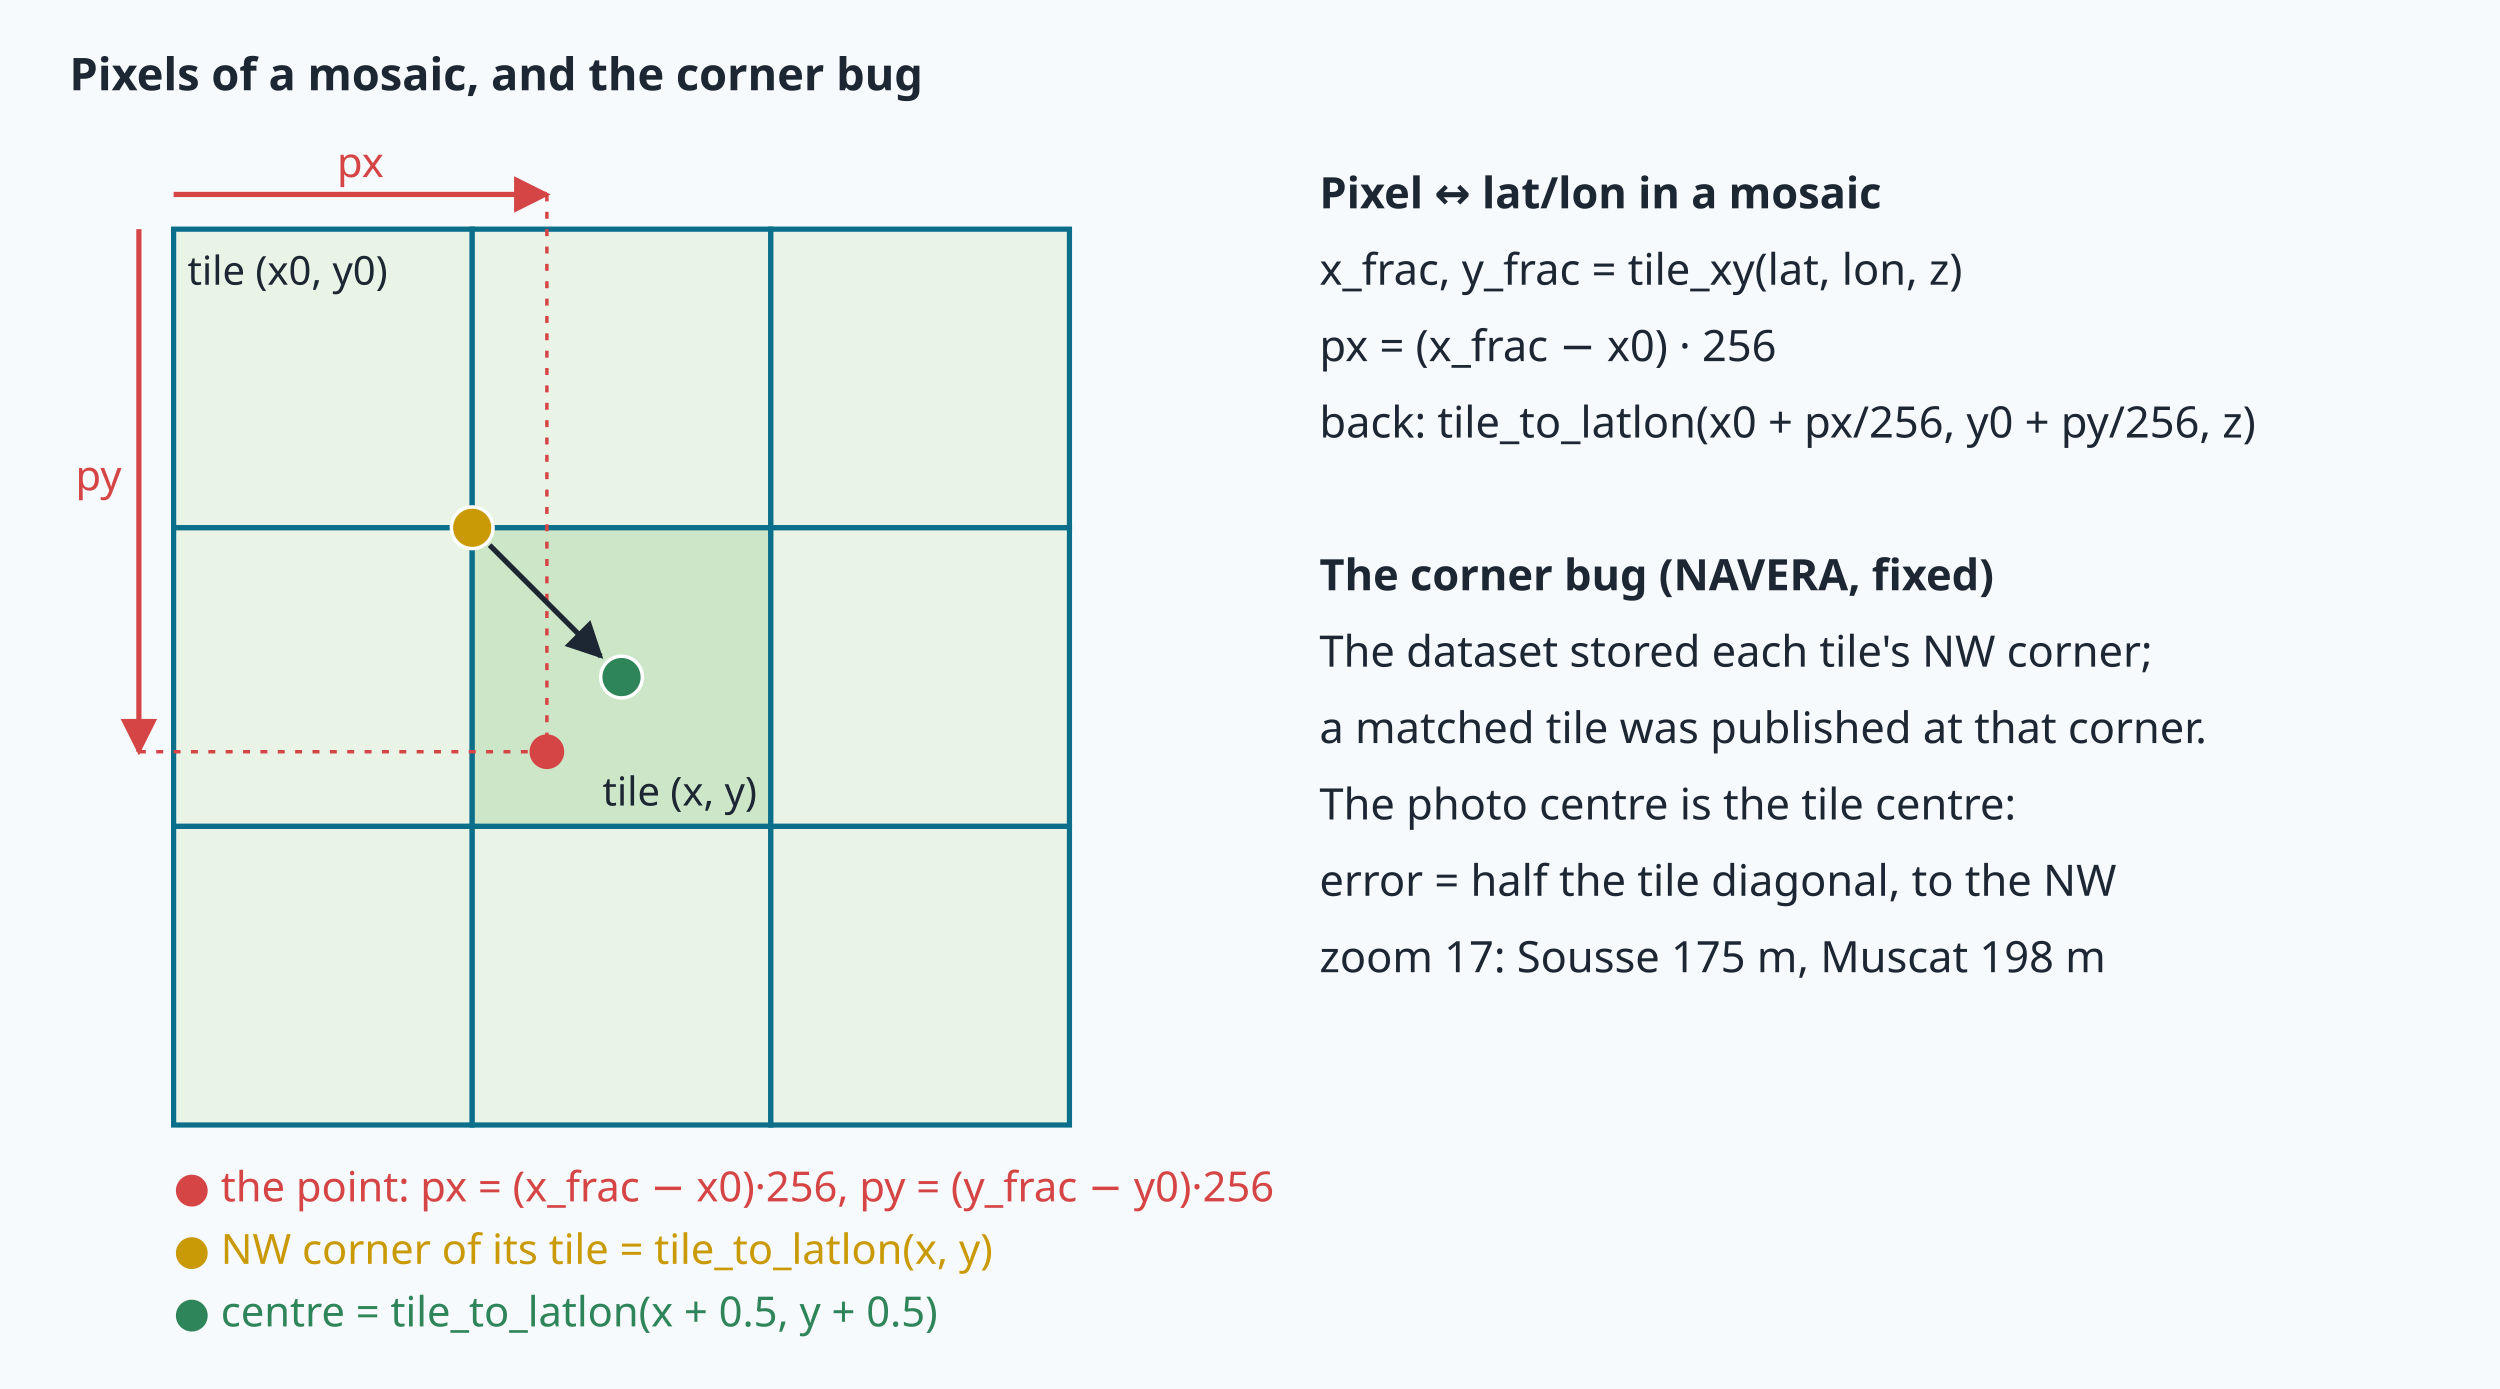
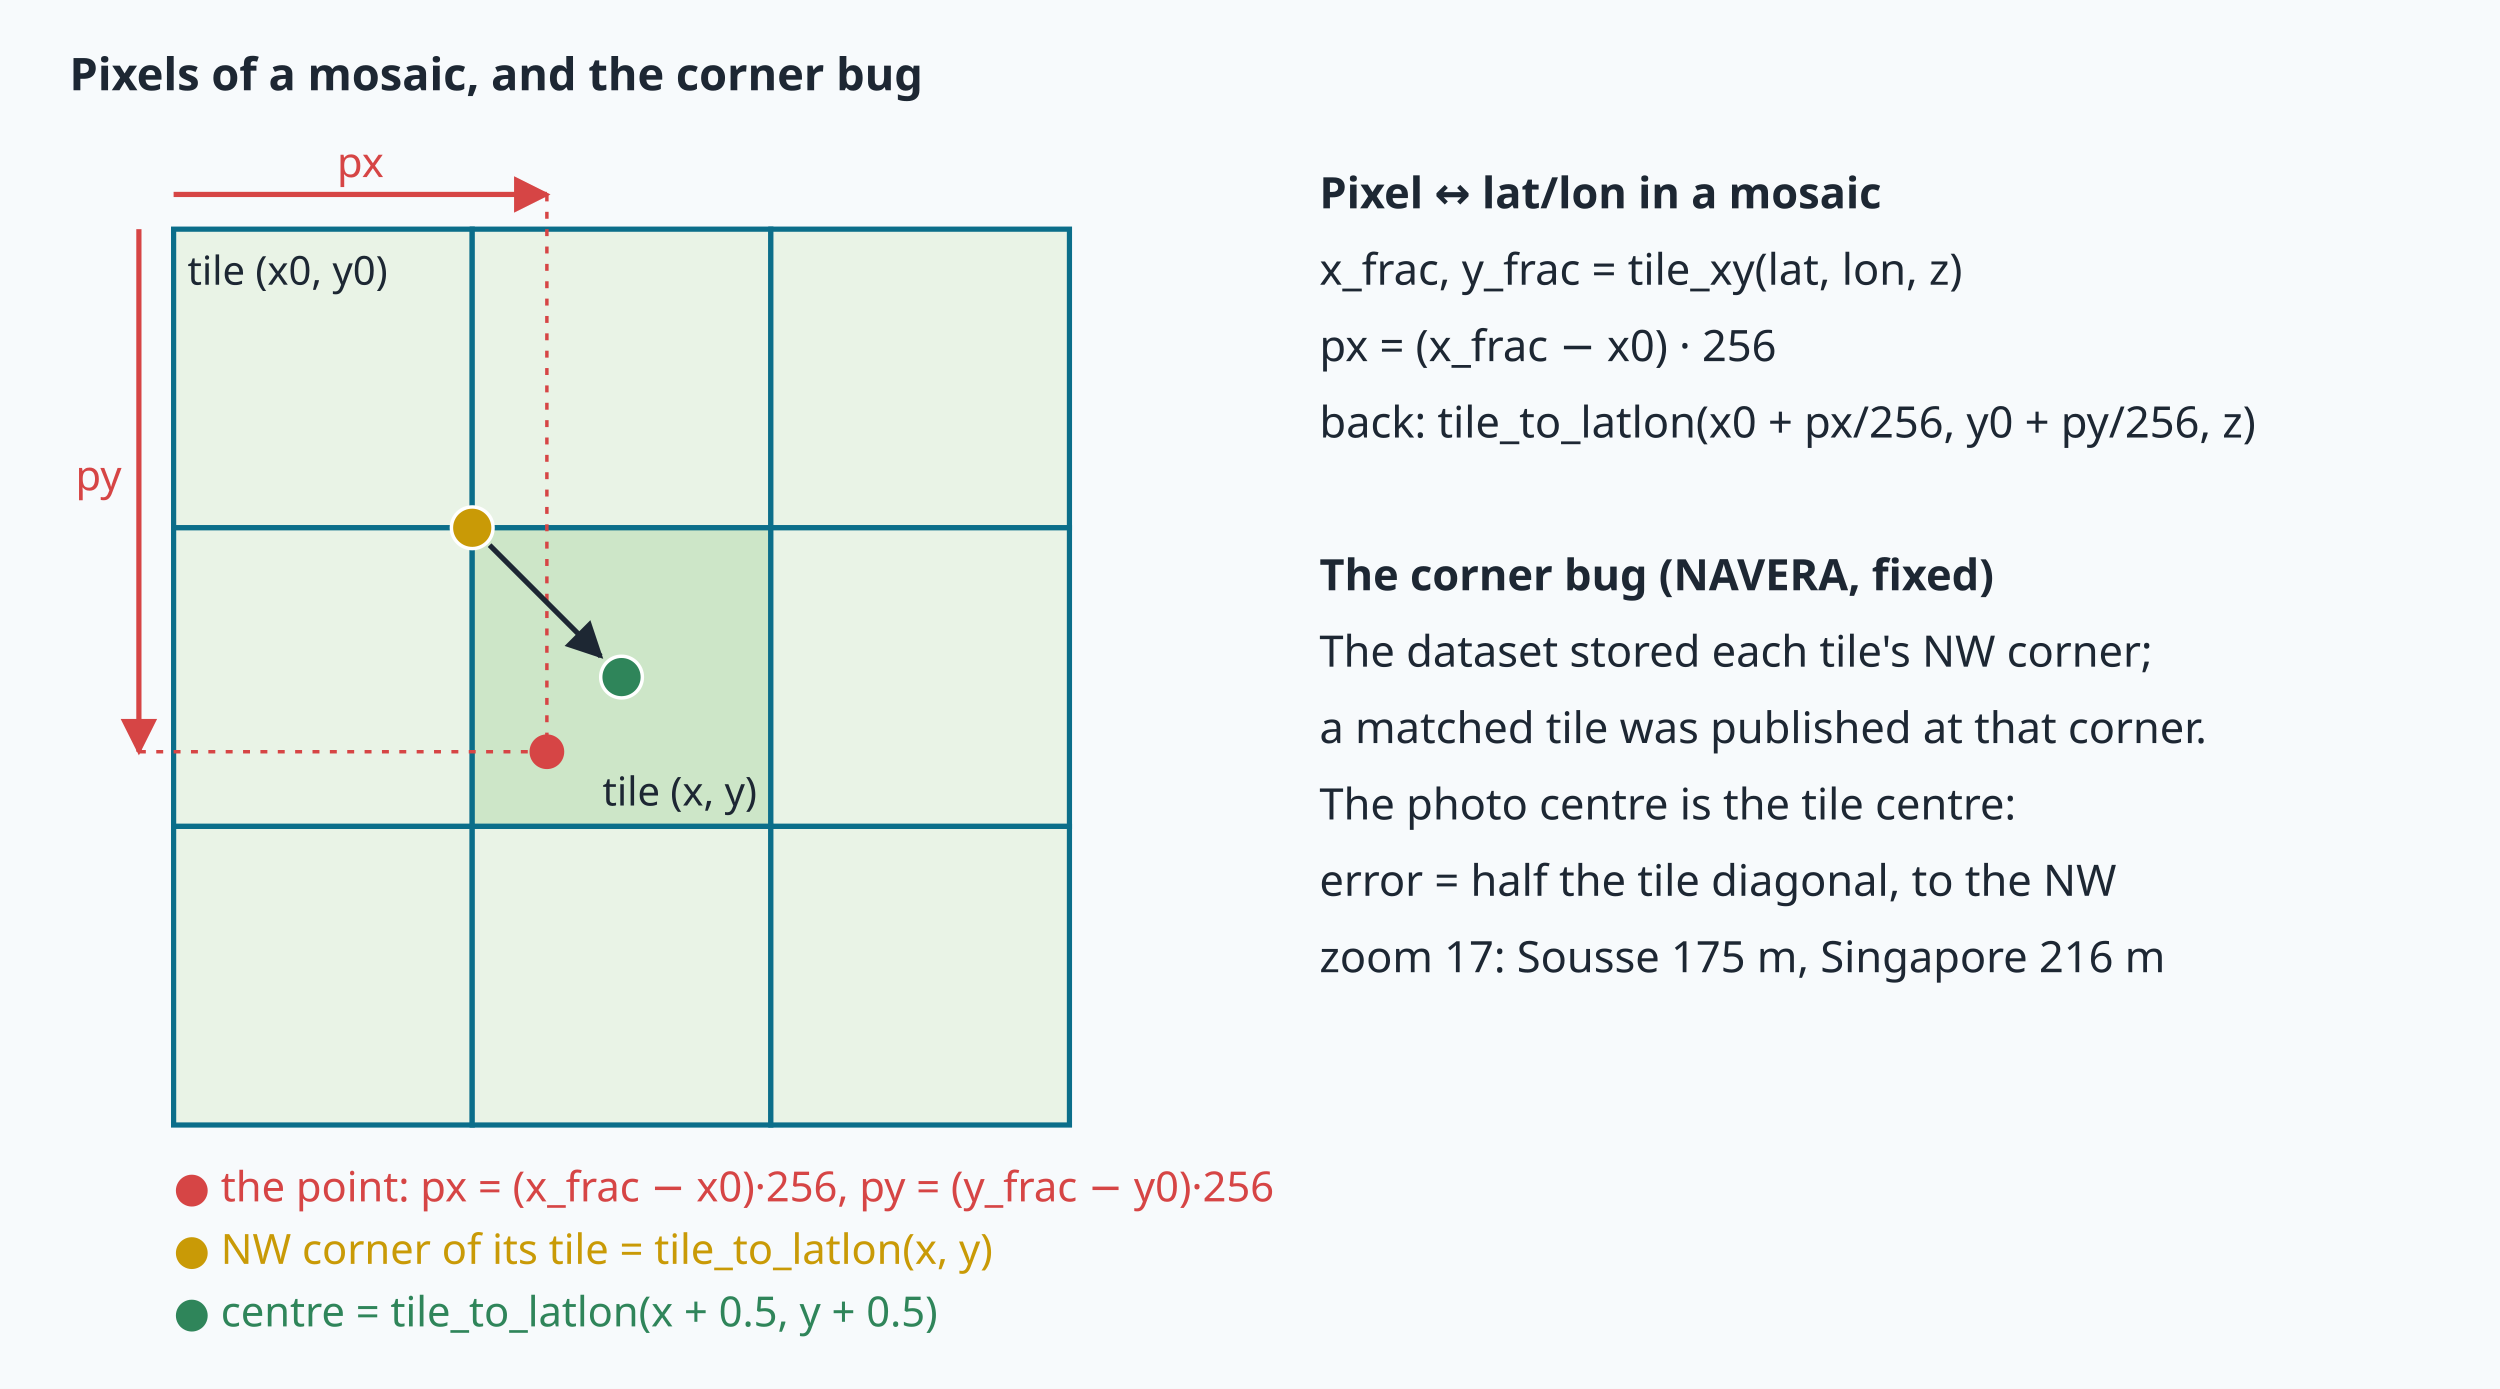
<svg xmlns="http://www.w3.org/2000/svg" viewBox="0 0 720 400" font-family="sans-serif" font-size="13">
  <rect width="720" height="400" fill="#f7fafc" />
  <defs>
    <marker id="a" viewBox="0 0 10 10" refX="9" refY="5" markerWidth="7" markerHeight="7" orient="auto">
      <path d="M0 0 L10 5 L0 10 z" fill="context-stroke" />
    </marker>
  </defs>
  <text x="20" y="26" fill="#1d2733" font-weight="bold">Pixels of a mosaic, and the corner bug</text>
  <rect x="50" y="66" width="86" height="86" fill="#e9f3e6" stroke="#0b6e8a" stroke-width="1.5" />
  <rect x="136" y="66" width="86" height="86" fill="#e9f3e6" stroke="#0b6e8a" stroke-width="1.5" />
  <rect x="222" y="66" width="86" height="86" fill="#e9f3e6" stroke="#0b6e8a" stroke-width="1.5" />
  <rect x="50" y="152" width="86" height="86" fill="#e9f3e6" stroke="#0b6e8a" stroke-width="1.5" />
  <rect x="136" y="152" width="86" height="86" fill="#cde6c8" stroke="#0b6e8a" stroke-width="1.5" />
  <rect x="222" y="152" width="86" height="86" fill="#e9f3e6" stroke="#0b6e8a" stroke-width="1.5" />
  <rect x="50" y="238" width="86" height="86" fill="#e9f3e6" stroke="#0b6e8a" stroke-width="1.5" />
  <rect x="136" y="238" width="86" height="86" fill="#e9f3e6" stroke="#0b6e8a" stroke-width="1.5" />
  <rect x="222" y="238" width="86" height="86" fill="#e9f3e6" stroke="#0b6e8a" stroke-width="1.5" />
  <text x="54" y="82" fill="#1d2733" font-size="11.5">tile (x0, y0)</text>
  <text x="218" y="232" fill="#1d2733" font-size="11.5" text-anchor="end">tile (x, y)</text>
  <line x1="50" y1="56" x2="157.5" y2="56" stroke="#d64545" stroke-width="1.5" marker-end="url(#a)" />
  <text x="103.8" y="51" fill="#d64545" font-size="12" text-anchor="middle">px</text>
  <line x1="40" y1="66" x2="40" y2="216.5" stroke="#d64545" stroke-width="1.5" marker-end="url(#a)" />
  <text x="35" y="141.2" fill="#d64545" font-size="12" text-anchor="end">py</text>
  <line x1="157.5" y1="56" x2="157.5" y2="216.5" stroke="#d64545" stroke-dasharray="2 3" />
  <line x1="40" y1="216.5" x2="157.5" y2="216.5" stroke="#d64545" stroke-dasharray="2 3" />
  <circle cx="157.5" cy="216.5" r="5" fill="#d64545" />
  <circle cx="136" cy="152" r="6" fill="#c99a06" stroke="white" />
  <circle cx="179.0" cy="195.0" r="6" fill="#2f855a" stroke="white" />
  <line x1="141" y1="157" x2="173.0" y2="189.0" stroke="#1d2733" stroke-width="1.5" marker-end="url(#a)" />
  <text x="50" y="346" fill="#d64545" font-size="12">● the point: px = (x_frac − x0)·256, py = (y_frac − y0)·256</text>
  <text x="50" y="364" fill="#c99a06" font-size="12">● NW corner of its tile = tile_to_latlon(x, y)</text>
  <text x="50" y="382" fill="#2f855a" font-size="12">● centre = tile_to_latlon(x + 0.5, y + 0.5)</text>
  <text x="380" y="60" fill="#1d2733" font-size="12.5" font-weight="bold">Pixel ↔ lat/lon in a mosaic</text>
  <text x="380" y="82" fill="#1d2733" font-size="12.5">x_frac, y_frac = tile_xy(lat, lon, z)</text>
  <text x="380" y="104" fill="#1d2733" font-size="12.5">px = (x_frac − x0) · 256</text>
  <text x="380" y="126" fill="#1d2733" font-size="12.5">back: tile_to_latlon(x0 + px/256, y0 + py/256, z)</text>
  <text x="380" y="170" fill="#1d2733" font-size="12.5" font-weight="bold">The corner bug (NAVERA, fixed)</text>
  <text x="380" y="192" fill="#1d2733" font-size="12.5">The dataset stored each tile's NW corner;</text>
  <text x="380" y="214" fill="#1d2733" font-size="12.5">a matched tile was published at that corner.</text>
  <text x="380" y="236" fill="#1d2733" font-size="12.5">The photo centre is the tile centre:</text>
  <text x="380" y="258" fill="#1d2733" font-size="12.5">error = half the tile diagonal, to the NW</text>
-   <text x="380" y="280" fill="#1d2733" font-size="12.5">zoom 17:  Sousse 175 m,  Muscat 198 m</text>
+   <text x="380" y="280" fill="#1d2733" font-size="12.5">zoom 17:  Sousse 175 m,  Singapore 216 m</text>
</svg>
